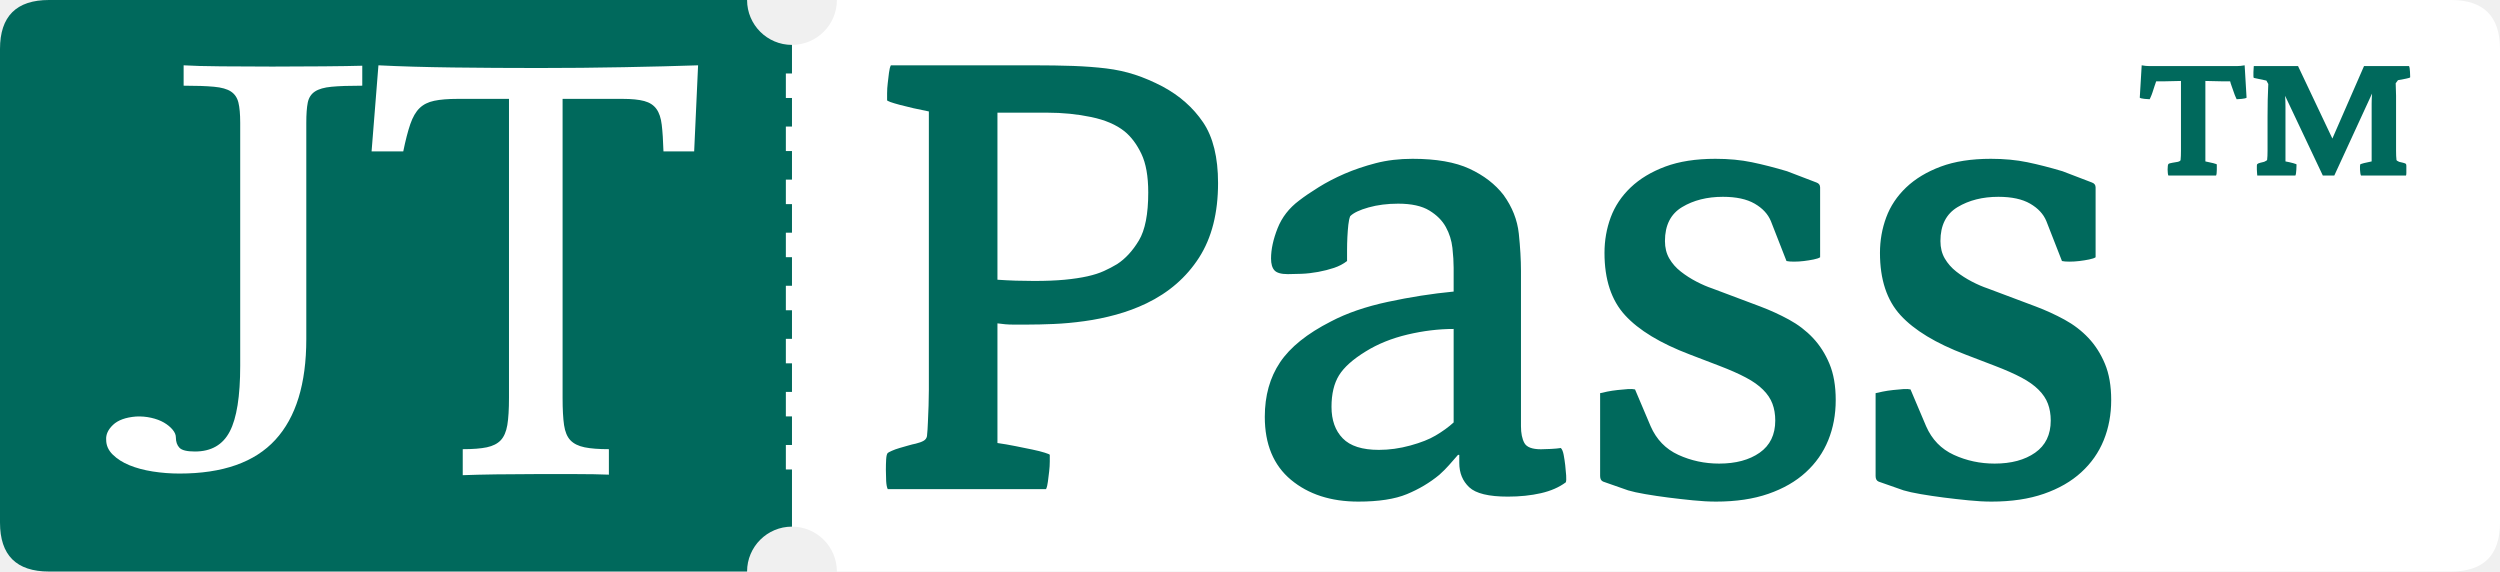
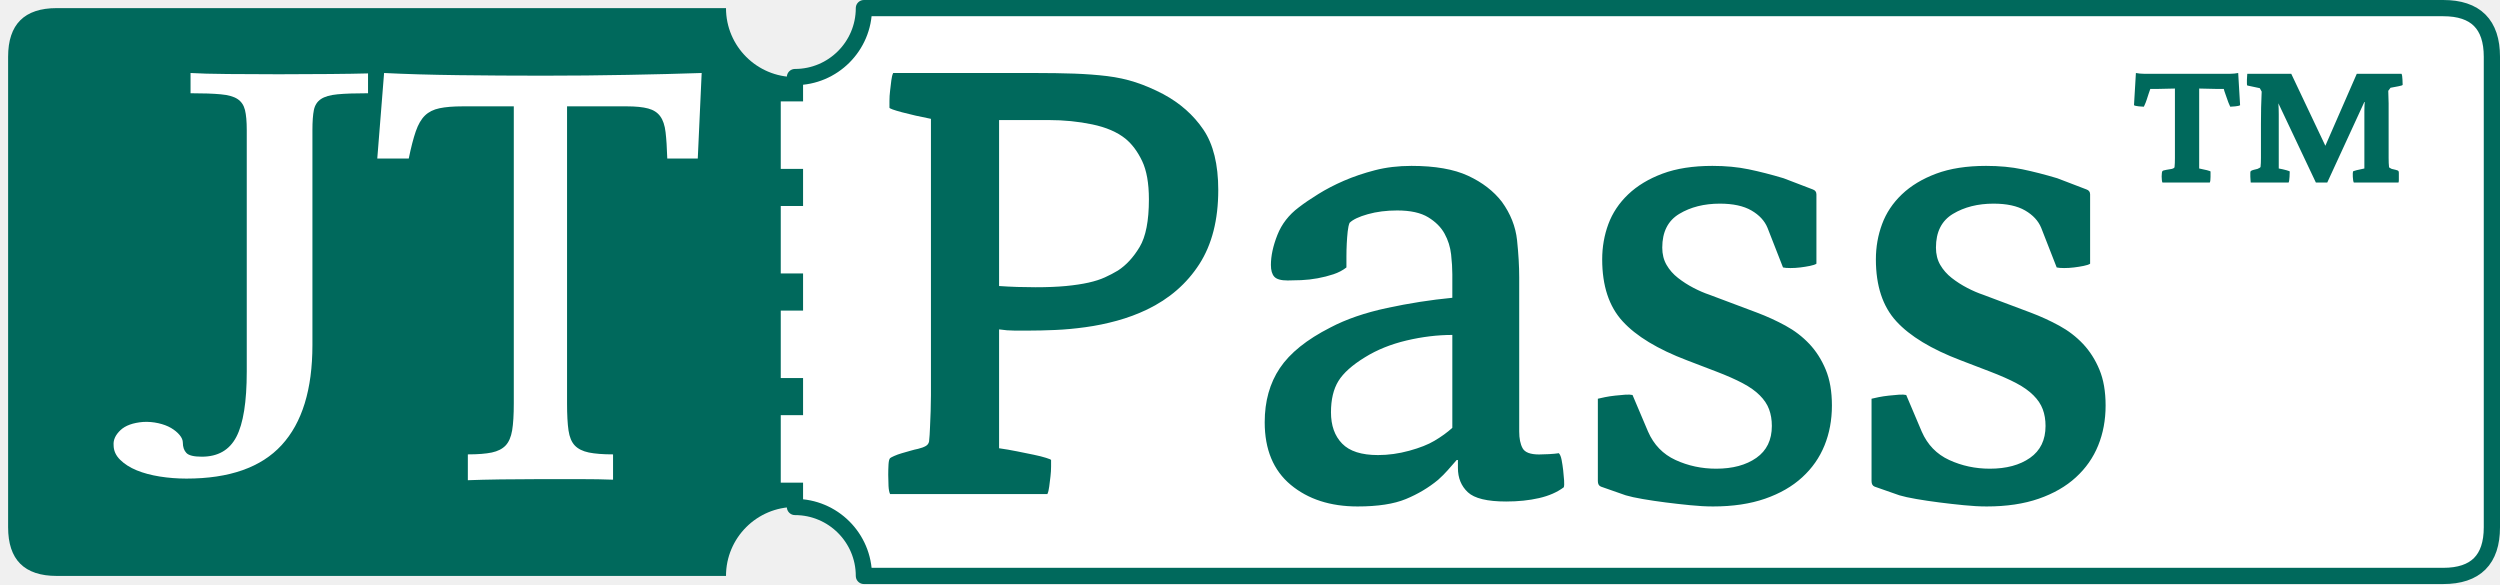
- <svg xmlns="http://www.w3.org/2000/svg" viewBox="0 -16 612.39 140" width="612.39" height="140" role="img" aria-label="JTPass™">
-   <path d="M194,-5 A11,11 0 0 0 205,-16 H600.39 Q612.39,-16 612.39,-4 V112 Q612.39,124 600.39,124 H205 A11,11 0 0 0 194,113 Z" fill="#ffffff" />
-   <path d="M12,-16 H183 A11,11 0 0 0 194,-5 V113 A11,11 0 0 0 183,124 H12 Q0,124 0,112 V-4 Q0,-16 12,-16 Z" fill="#00695c" />
-   <line x1="194" y1="2" x2="194" y2="106" stroke="#ffffff" stroke-width="3" stroke-dasharray="6 7" />
+ <svg xmlns="http://www.w3.org/2000/svg" viewBox="-2 -18 616.39 144" width="616.39" height="144" role="img" aria-label="JTPass™">
+   <path d="M194,1 A17,17 0 0 0 211,-16 H600.39 Q612.39,-16 612.39,-4 V112 Q612.39,124 600.39,124 H211 A17,17 0 0 0 194,107 Z" fill="#ffffff" stroke="#00695c" stroke-width="4" stroke-linejoin="round" />
+   <path d="M12,-16 H177 A17,17 0 0 0 194,1 V107 A17,17 0 0 0 177,124 H12 Q0,124 0,112 V-4 Q0,-16 12,-16 Z" fill="#00695c" />
+   <g stroke="#ffffff" stroke-width="7">
+     <line x1="194.00" y1="7.00" x2="194.00" y2="23.64" />
+     <line x1="194.00" y1="32.79" x2="194.00" y2="49.42" />
+     <line x1="194.00" y1="58.58" x2="194.00" y2="75.21" />
+     <line x1="194.00" y1="84.36" x2="194.00" y2="101.00" />
+   </g>
  <path d="M75.03 14.07V67.07Q75.03 83.49 67.44 91.74Q59.86 100 43.96 100Q40.6 100 37.39 99.49Q34.18 98.98 31.7 97.96Q29.22 96.94 27.62 95.36Q26.01 93.78 26.01 91.74Q25.86 89.81 27.69 88.07Q29.51 86.34 33.31 86.03Q35.2 85.93 37.03 86.34Q38.85 86.75 40.16 87.51Q41.47 88.28 42.28 89.25Q43.08 90.21 43.08 91.13Q43.08 92.76 43.96 93.68Q44.83 94.6 47.75 94.6Q53.73 94.6 56.28 89.7Q58.84 84.81 58.84 73.6V14.07Q58.84 10.91 58.4 9.12Q57.96 7.34 56.57 6.42Q55.19 5.5 52.42 5.25Q49.64 4.99 44.98 4.99V0Q48.19 0.2 54.17 0.25Q60.15 0.31 66.71 0.31Q73.28 0.31 79.26 0.25Q85.24 0.2 88.74 0.1V4.99Q83.93 4.99 81.23 5.25Q78.53 5.5 77.14 6.42Q75.76 7.34 75.39 9.12Q75.03 10.91 75.03 14.07Z M171 -0 170.04 21.09H162.52Q162.4 17.11 162.1 14.59Q161.81 12.07 160.79 10.68Q159.78 9.28 157.81 8.75Q155.84 8.22 152.5 8.22H137.81V81.43Q137.81 85.68 138.17 88.13Q138.53 90.58 139.72 91.84Q140.92 93.1 143.19 93.57Q145.45 94.03 149.15 94.03V100.27Q145.69 100.13 140.98 100.13Q136.26 100.13 131.25 100.13Q126.24 100.13 121.46 100.2Q116.69 100.27 113.35 100.4V94.03Q117.05 94.03 119.25 93.57Q121.46 93.1 122.66 91.84Q123.85 90.58 124.27 88.13Q124.68 85.68 124.68 81.43V8.22H112.15Q108.57 8.22 106.36 8.69Q104.15 9.15 102.78 10.48Q101.41 11.8 100.51 14.39Q99.62 16.98 98.78 21.09H91.02L92.7 -0Q100.69 0.4 110.96 0.53Q121.22 0.66 131.91 0.66Q142.59 0.66 152.79 0.46Q163 0.27 171 -0Z" fill="#ffffff" />
  <path d="M284.78 5.19Q291.04 8.55 294.71 13.97Q298.37 19.39 298.37 28.85Q298.37 39.85 293.72 47.1Q289.06 54.35 280.81 58.32Q277.3 60 273.41 61.07Q269.52 62.14 265.62 62.67Q261.73 63.21 258.14 63.36Q254.55 63.51 251.65 63.51Q249.97 63.51 248.14 63.51Q246.31 63.51 244.33 63.21V92.52Q246.46 92.82 248.75 93.28Q251.04 93.74 252.88 94.12Q254.71 94.5 255.93 94.89Q257.15 95.27 257.15 95.42Q257.15 95.88 257.15 97.02Q257.15 98.17 257 99.47Q256.84 100.76 256.69 101.98Q256.54 103.21 256.23 103.82H217.46Q217.15 103.21 217.07 101.83Q217 100.46 217 99.08Q217 97.71 217.07 96.49Q217.15 95.27 217.46 94.96Q217.61 94.81 218.45 94.43Q219.29 94.05 220.36 93.74Q221.43 93.44 222.49 93.13Q223.56 92.82 224.33 92.67Q225.55 92.37 226.23 91.98Q226.92 91.6 227.07 90.84Q227.23 89.31 227.3 87.33Q227.38 85.34 227.46 83.36Q227.53 81.37 227.53 79.47Q227.53 77.56 227.53 76.18V11.3Q223.56 10.53 220.43 9.69Q217.3 8.85 217.3 8.55Q217.3 8.09 217.3 6.87Q217.3 5.65 217.46 4.35Q217.61 3.05 217.76 1.83Q217.91 0.61 218.22 0H253.03Q258.52 0 262.88 0.15Q267.23 0.31 270.97 0.76Q274.71 1.22 277.99 2.29Q281.27 3.36 284.78 5.19ZM244.33 52.52Q246.46 52.67 248.83 52.75Q251.2 52.82 253.33 52.82Q257.61 52.82 260.81 52.52Q264.02 52.21 266.39 51.68Q268.75 51.15 270.43 50.38Q272.11 49.62 273.64 48.7Q276.69 46.72 278.98 42.9Q281.27 39.08 281.27 31.15Q281.27 25.19 279.59 21.68Q277.91 18.17 275.47 16.18Q272.42 13.74 267.3 12.67Q262.19 11.6 256.54 11.6H244.33Z M382.34 93.74Q381.43 93.89 379.9 93.97Q378.37 94.05 377.46 94.05Q374.25 94.05 373.41 92.52Q372.57 90.99 372.57 88.4V50.38Q372.57 46.26 372.04 41.22Q371.5 36.18 368.3 31.76Q365.24 27.79 359.97 25.34Q354.71 22.9 346.01 22.9Q341.12 22.9 337 23.97Q332.88 25.04 329.36 26.56Q325.85 28.09 323.03 29.85Q320.2 31.6 318.22 33.13Q314.55 35.88 312.95 39.92Q311.35 43.97 311.35 47.33Q311.35 49.31 312.19 50.23Q313.03 51.15 315.47 51.15Q316.84 51.15 318.83 51.07Q320.81 50.99 322.88 50.61Q324.94 50.23 326.77 49.62Q328.6 49.01 329.97 47.94Q329.97 46.87 329.97 45.27Q329.97 43.66 330.05 42.06Q330.13 40.46 330.28 39.08Q330.43 37.71 330.74 36.95Q331.96 35.73 335.24 34.81Q338.52 33.89 342.49 33.89Q347.38 33.89 350.13 35.57Q352.88 37.25 354.17 39.62Q355.47 41.98 355.78 44.73Q356.08 47.48 356.08 49.62V55.42Q348.14 56.18 339.97 57.94Q331.81 59.69 326.01 62.75Q317.3 67.18 313.56 72.75Q309.82 78.32 309.82 86.11Q309.82 96.18 316.23 101.53Q322.65 106.87 332.72 106.87Q340.2 106.87 344.63 105.04Q349.06 103.21 352.57 100.31Q353.94 99.08 354.94 97.94Q355.93 96.79 357.15 95.42H357.46V97.4Q357.46 101.07 359.9 103.36Q362.34 105.65 369.36 105.65Q373.79 105.65 377.46 104.81Q381.12 103.97 383.56 102.14Q383.72 101.68 383.64 100.46Q383.56 99.24 383.41 97.94Q383.26 96.64 383.03 95.42Q382.8 94.2 382.34 93.74ZM326.16 83.66Q326.16 78.93 327.99 75.95Q329.82 72.98 334.55 70.08Q338.98 67.33 344.78 65.95Q350.59 64.58 356.08 64.58V87.48Q354.25 89.16 351.65 90.69Q349.36 92.06 345.47 93.13Q341.58 94.2 337.76 94.2Q331.65 94.2 328.91 91.37Q326.16 88.55 326.16 83.66Z M420.36 106.87Q417.76 106.87 414.71 106.56Q411.65 106.26 408.68 105.88Q405.7 105.5 403.03 105.04Q400.36 104.58 398.83 104.12L392.72 101.98Q391.96 101.68 391.96 100.61V80.31Q392.57 80.15 393.72 79.92Q394.86 79.69 396.23 79.54Q397.61 79.39 398.75 79.31Q399.9 79.24 400.51 79.39L404.33 88.4Q406.46 93.28 411.12 95.42Q415.78 97.56 421.12 97.56Q427.23 97.56 431.04 94.89Q434.86 92.21 434.86 87.02Q434.86 84.73 434.17 82.9Q433.49 81.07 431.88 79.47Q430.28 77.86 427.68 76.49Q425.09 75.11 421.12 73.59L413.94 70.84Q403.1 66.72 398.07 61.22Q393.03 55.73 393.03 45.95Q393.03 41.37 394.55 37.25Q396.08 33.13 399.44 29.92Q402.8 26.72 407.91 24.81Q413.03 22.9 420.2 22.9Q425.09 22.9 429.13 23.74Q433.18 24.58 437.76 25.95L444.94 28.7Q445.85 29.01 445.85 29.92V47.02Q445.39 47.33 444.25 47.56Q443.1 47.79 441.88 47.94Q440.66 48.09 439.44 48.09Q438.22 48.09 437.61 47.94L433.79 38.17Q432.72 35.57 429.82 33.89Q426.92 32.21 422.04 32.21Q416.23 32.21 412.04 34.73Q407.84 37.25 407.84 43.05Q407.84 45.5 408.91 47.33Q409.97 49.16 411.73 50.53Q413.49 51.91 415.55 52.98Q417.61 54.05 419.44 54.66L431.2 59.08Q434.86 60.46 438.22 62.29Q441.58 64.12 444.1 66.79Q446.62 69.47 448.14 73.13Q449.67 76.79 449.67 81.98Q449.67 87.33 447.84 91.83Q446.01 96.34 442.34 99.69Q438.68 103.05 433.18 104.96Q427.68 106.87 420.36 106.87Z M487.84 106.87Q485.24 106.87 482.19 106.56Q479.13 106.26 476.16 105.88Q473.18 105.5 470.51 105.04Q467.84 104.58 466.31 104.12L460.2 101.98Q459.44 101.68 459.44 100.61V80.31Q460.05 80.15 461.2 79.92Q462.34 79.69 463.72 79.54Q465.09 79.39 466.23 79.31Q467.38 79.24 467.99 79.39L471.81 88.4Q473.94 93.28 478.6 95.42Q483.26 97.56 488.6 97.56Q494.71 97.56 498.52 94.89Q502.34 92.21 502.34 87.02Q502.34 84.73 501.65 82.9Q500.97 81.07 499.36 79.47Q497.76 77.86 495.17 76.49Q492.57 75.11 488.6 73.59L481.43 70.84Q470.59 66.72 465.55 61.22Q460.51 55.73 460.51 45.95Q460.51 41.37 462.04 37.25Q463.56 33.13 466.92 29.92Q470.28 26.72 475.39 24.81Q480.51 22.9 487.68 22.9Q492.57 22.9 496.62 23.74Q500.66 24.58 505.24 25.95L512.42 28.7Q513.33 29.01 513.33 29.92V47.02Q512.88 47.33 511.73 47.56Q510.59 47.79 509.36 47.94Q508.14 48.09 506.92 48.09Q505.7 48.09 505.09 47.94L501.27 38.17Q500.2 35.57 497.3 33.89Q494.4 32.21 489.52 32.21Q483.72 32.21 479.52 34.73Q475.32 37.25 475.32 43.05Q475.32 45.5 476.39 47.33Q477.46 49.16 479.21 50.53Q480.97 51.91 483.03 52.98Q485.09 54.05 486.92 54.66L498.68 59.08Q502.34 60.46 505.7 62.29Q509.06 64.12 511.58 66.79Q514.1 69.47 515.62 73.13Q517.15 76.79 517.15 81.98Q517.15 87.33 515.32 91.83Q513.49 96.34 509.82 99.69Q506.16 103.05 500.66 104.96Q495.17 106.87 487.84 106.87Z" fill="#00695c" />
  <path d="M547.88 0.19H526.58Q526.11 0.19 525.6 0.14Q525.08 0.09 524.62 0L524.15 7.94Q524.43 8.13 525.32 8.22Q526.21 8.31 526.58 8.31Q526.58 8.31 526.81 7.8Q527.05 7.29 527.28 6.59Q527.51 5.89 527.75 5.14Q527.98 4.39 528.17 3.92H530.22L534.24 3.83V19.34Q534.24 19.62 534.24 20.97Q534.24 22.33 534.15 23.17Q534.15 23.45 533.49 23.64Q533.03 23.73 532.14 23.87Q531.25 24.01 531.16 24.2Q531.06 24.29 531.02 24.66Q530.97 25.04 530.97 25.51Q530.97 25.97 531.02 26.39Q531.06 26.81 531.16 27H542.84Q543.02 26.63 543.02 25.6Q543.02 24.57 543.02 24.29Q543.02 24.2 542.13 23.96Q541.25 23.73 540.22 23.54V3.83L544.24 3.92H546.29Q546.39 4.39 546.67 5.14Q546.95 5.89 547.18 6.59Q547.41 7.29 547.65 7.8Q547.88 8.31 547.88 8.31Q548.25 8.31 549.14 8.22Q550.03 8.13 550.31 7.94L549.84 0Q549.38 0.09 548.86 0.14Q548.35 0.19 547.88 0.19ZM552.08 3.08 555.17 3.74 555.63 4.58Q555.54 6.35 555.49 8.5Q555.45 10.65 555.45 12.52V19.25Q555.45 19.53 555.45 20.93Q555.45 22.33 555.35 23.17Q555.26 23.36 554.61 23.64Q554.23 23.73 553.67 23.87Q553.11 24.01 552.93 24.2Q552.83 24.29 552.83 24.66Q552.83 25.04 552.83 25.51Q552.83 25.97 552.88 26.39Q552.93 26.81 552.93 27H562.27Q562.45 26.63 562.5 25.6Q562.55 24.57 562.55 24.29Q562.55 24.2 561.71 23.96Q560.87 23.73 559.84 23.54V12.52Q559.84 11.49 559.84 10.14Q559.84 8.78 559.75 7.47L568.99 27H571.8L581.05 6.91Q580.95 8.22 580.95 9.39Q580.95 10.56 580.95 11.87V23.54Q579.93 23.73 579.04 23.96Q578.15 24.2 578.15 24.29Q578.06 24.57 578.1 25.6Q578.15 26.63 578.34 27H589.36Q589.45 26.81 589.45 26.39Q589.45 25.97 589.45 25.51Q589.45 25.04 589.45 24.66Q589.45 24.29 589.36 24.2Q589.27 24.01 588.66 23.87Q588.05 23.73 587.68 23.64Q587.03 23.36 587.03 23.17Q586.93 22.33 586.93 20.93Q586.93 19.53 586.93 19.25V10.74Q586.93 8.69 586.93 7.47Q586.93 6.26 586.84 4.39L587.4 3.64Q588.33 3.46 589.36 3.27Q590.39 3.08 590.39 2.9Q590.39 2.62 590.34 1.59Q590.3 0.56 590.11 0.19H579.08L571.33 17.94L562.92 0.19H552.08Q552.08 0.37 552.04 0.79Q551.99 1.21 551.99 1.68Q551.99 2.15 551.99 2.57Q551.99 2.99 552.08 3.08Z" fill="#00695c" />
</svg>
